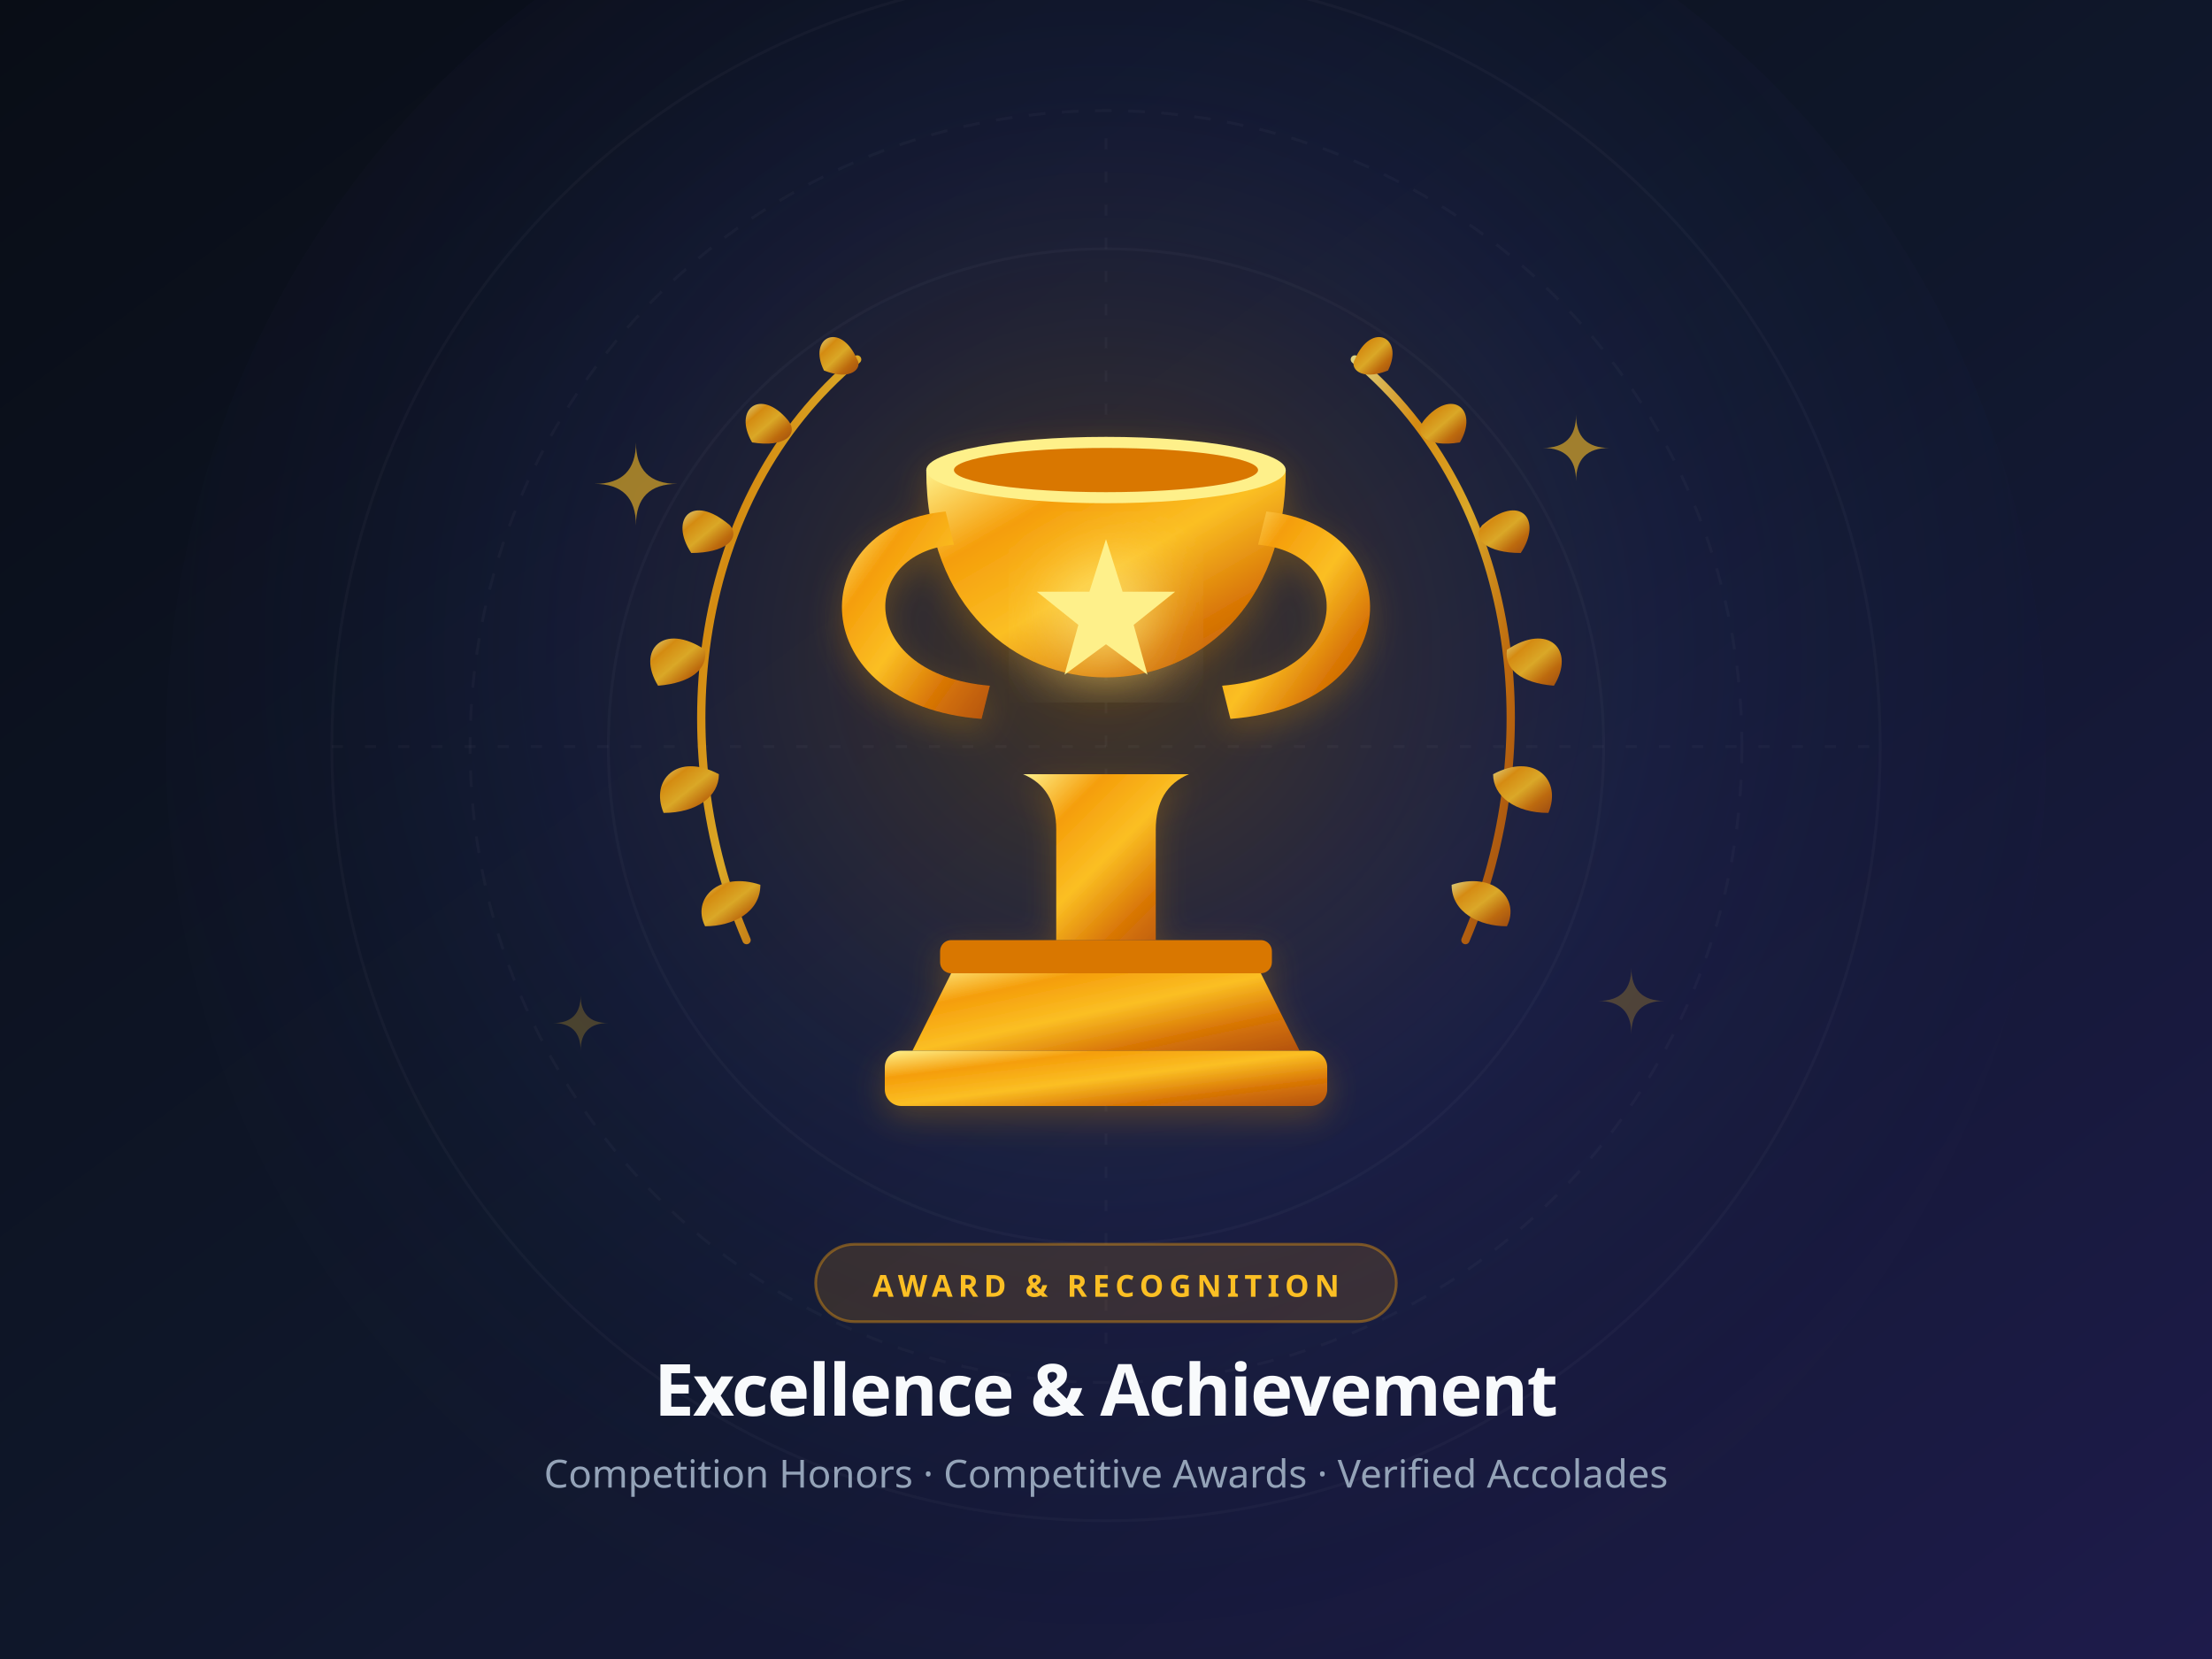
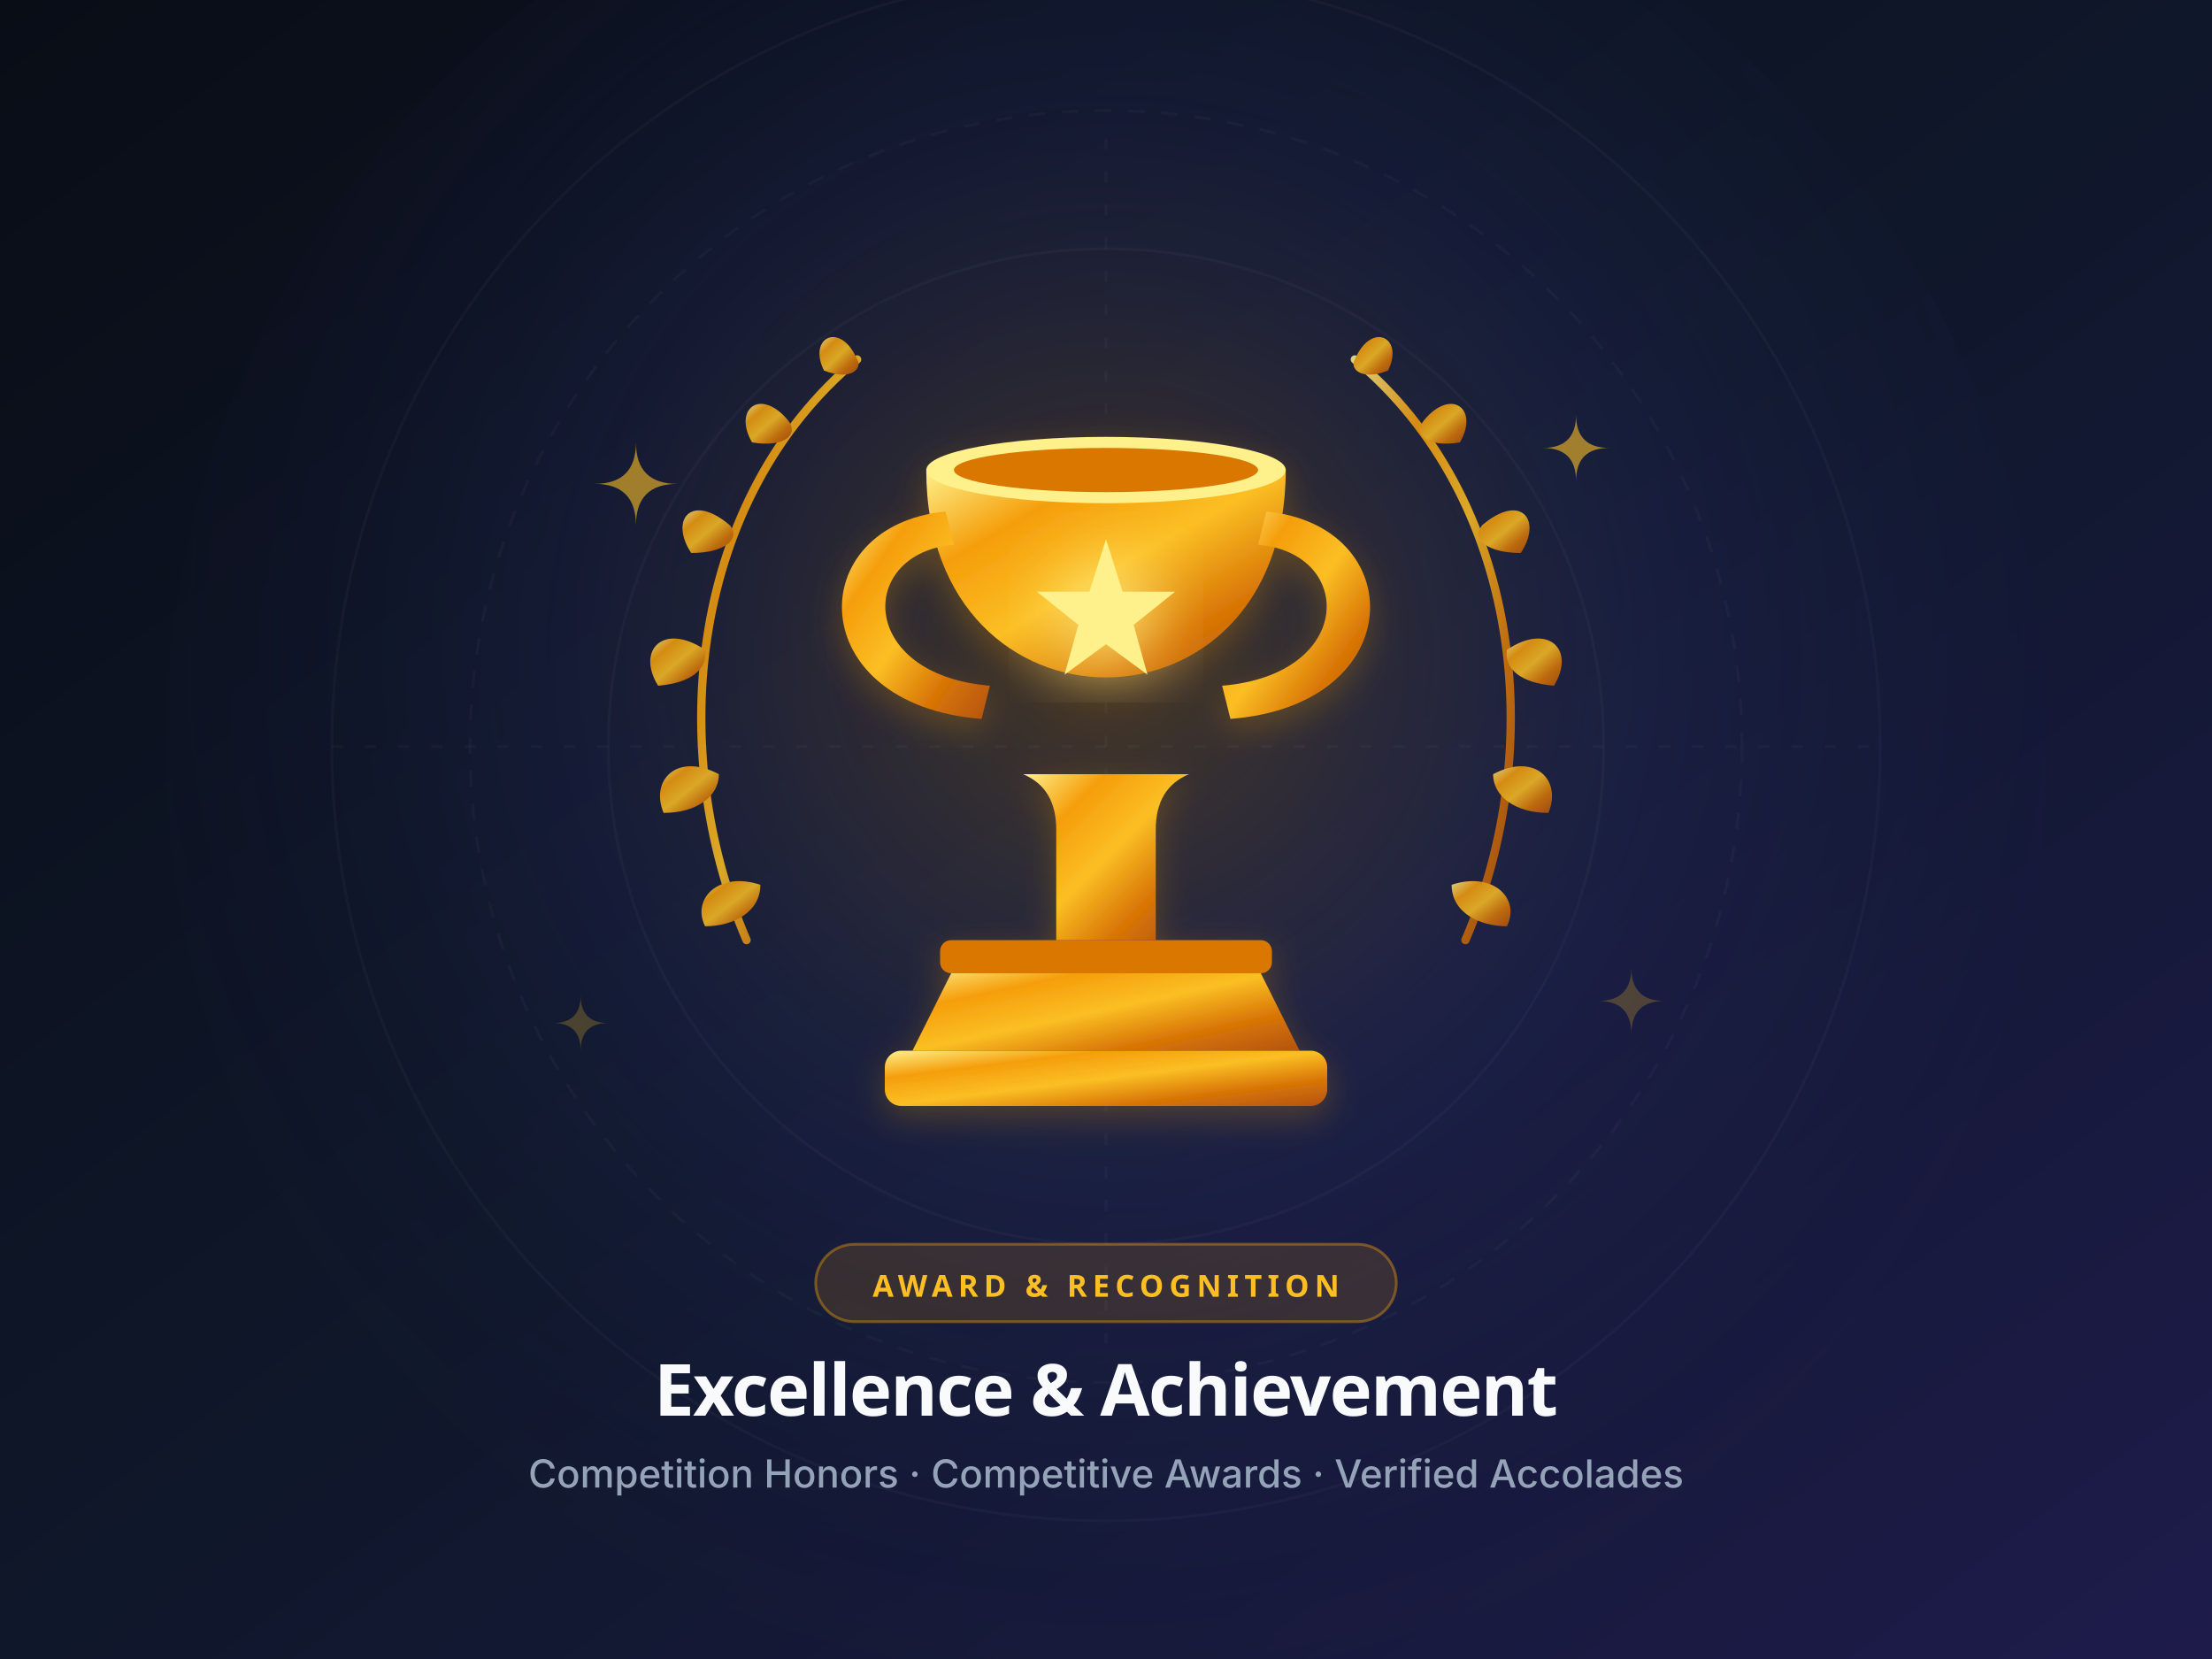
<svg xmlns="http://www.w3.org/2000/svg" viewBox="0 0 800 600" width="100%" height="100%">
  <defs>
    <linearGradient id="bgGrad" x1="0%" y1="0%" x2="100%" y2="100%">
      <stop offset="0%" stop-color="#090d16" />
      <stop offset="50%" stop-color="#0f172a" />
      <stop offset="100%" stop-color="#1e1b4b" />
    </linearGradient>
    <linearGradient id="goldGrad" x1="0%" y1="0%" x2="100%" y2="100%">
      <stop offset="0%" stop-color="#fef08a" />
      <stop offset="25%" stop-color="#f59e0b" />
      <stop offset="50%" stop-color="#fbbf24" />
      <stop offset="75%" stop-color="#d97706" />
      <stop offset="100%" stop-color="#b45309" />
    </linearGradient>
    <radialGradient id="glowRadial" cx="50%" cy="45%" r="60%">
      <stop offset="0%" stop-color="#f59e0b" stop-opacity="0.25" />
      <stop offset="50%" stop-color="#6366f1" stop-opacity="0.08" />
      <stop offset="100%" stop-color="#0f172a" stop-opacity="0" />
    </radialGradient>
    <filter id="softGlow" x="-20%" y="-20%" width="140%" height="140%">
      <feGaussianBlur stdDeviation="12" result="blur" />
      <feComposite in="SourceGraphic" in2="blur" operator="over" />
    </filter>
    <filter id="trophyShadow" x="-30%" y="-30%" width="160%" height="160%">
      <feDropShadow dx="0" dy="14" stdDeviation="18" flood-color="#000000" flood-opacity="0.6" />
      <feDropShadow dx="0" dy="4" stdDeviation="6" flood-color="#f59e0b" flood-opacity="0.25" />
    </filter>
  </defs>
  <rect width="800" height="600" fill="url(#bgGrad)" />
  <circle cx="400" cy="270" r="340" fill="url(#glowRadial)" />
  <g stroke="rgba(255,255,255,0.03)" stroke-width="1" fill="none">
    <circle cx="400" cy="270" r="180" />
    <circle cx="400" cy="270" r="230" stroke-dasharray="6,6" />
    <circle cx="400" cy="270" r="280" />
    <line x1="120" y1="270" x2="680" y2="270" stroke-dasharray="4,8" />
    <line x1="400" y1="50" x2="400" y2="490" stroke-dasharray="4,8" />
  </g>
  <g fill="#fbbf24" opacity="0.6">
    <path d="M 230 160 Q 230 175 215 175 Q 230 175 230 190 Q 230 175 245 175 Q 230 175 230 160" />
    <path d="M 570 150 Q 570 162 558 162 Q 570 162 570 174 Q 570 162 582 162 Q 570 162 570 150" />
    <path d="M 210 360 Q 210 370 200 370 Q 210 370 210 380 Q 210 370 220 370 Q 210 370 210 360" opacity="0.4" />
    <path d="M 590 350 Q 590 362 578 362 Q 590 362 590 374 Q 590 362 602 362 Q 590 362 590 350" opacity="0.4" />
  </g>
  <g fill="none" stroke="url(#goldGrad)" stroke-width="3" stroke-linecap="round" opacity="0.85">
    <path d="M 270 340 C 240 270, 250 180, 310 130" />
    <g fill="url(#goldGrad)" stroke="none">
      <path d="M 275 320 C 260 315, 250 325, 255 335 C 265 335, 275 330, 275 320 Z" />
      <path d="M 260 280 C 245 272, 235 282, 240 294 C 252 294, 260 288, 260 280 Z" />
      <path d="M 255 235 C 240 225, 230 235, 238 248 C 250 247, 256 242, 255 235 Z" />
      <path d="M 264 190 C 250 178, 242 188, 250 200 C 262 200, 268 195, 264 190 Z" />
      <path d="M 285 152 C 275 140, 265 148, 272 160 C 284 162, 289 157, 285 152 Z" />
      <path d="M 310 130 C 304 116, 292 122, 298 134 C 308 138, 312 133, 310 130 Z" />
    </g>
    <path d="M 530 340 C 560 270, 550 180, 490 130" />
    <g fill="url(#goldGrad)" stroke="none">
      <path d="M 525 320 C 540 315, 550 325, 545 335 C 535 335, 525 330, 525 320 Z" />
      <path d="M 540 280 C 555 272, 565 282, 560 294 C 548 294, 540 288, 540 280 Z" />
      <path d="M 545 235 C 560 225, 570 235, 562 248 C 550 247, 544 242, 545 235 Z" />
      <path d="M 536 190 C 550 178, 558 188, 550 200 C 538 200, 532 195, 536 190 Z" />
      <path d="M 515 152 C 525 140, 535 148, 528 160 C 516 162, 511 157, 515 152 Z" />
      <path d="M 490 130 C 496 116, 508 122, 502 134 C 492 138, 488 133, 490 130 Z" />
    </g>
  </g>
  <g filter="url(#trophyShadow)">
    <path d="M 330 380 L 470 380 L 455 350 L 345 350 Z" fill="url(#goldGrad)" />
    <rect x="320" y="380" width="160" height="20" rx="6" fill="url(#goldGrad)" />
    <rect x="340" y="340" width="120" height="12" rx="4" fill="#d97706" />
    <path d="M 382 340 L 382 300 Q 382 285 370 280 L 430 280 Q 418 285 418 300 L 418 340 Z" fill="url(#goldGrad)" />
    <path d="M 335 170 C 335 270, 465 270, 465 170 Z" fill="url(#goldGrad)" />
    <ellipse cx="400" cy="170" rx="65" ry="12" fill="#fef08a" />
    <ellipse cx="400" cy="170" rx="55" ry="8" fill="#d97706" />
    <path d="M 342 185 C 290 190, 290 255, 355 260 L 358 248 C 310 244, 310 200, 345 197 Z" fill="url(#goldGrad)" />
    <path d="M 458 185 C 510 190, 510 255, 445 260 L 442 248 C 490 244, 490 200, 455 197 Z" fill="url(#goldGrad)" />
    <polygon points="400,195 406,214 425,214 410,226 415,244 400,233 385,244 390,226 375,214 394,214" fill="#fef08a" filter="url(#softGlow)" />
  </g>
  <g transform="translate(0, 440)">
    <g transform="translate(400, 10)">
      <rect x="-105" y="0" width="210" height="28" rx="14" fill="rgba(245,158,11,0.15)" stroke="rgba(245,158,11,0.4)" stroke-width="1" />
-       <text x="0" y="19" font-family="'Outfit', system-ui, sans-serif" font-size="11" font-weight="800" fill="#fbbf24" letter-spacing="2" text-anchor="middle">AWARD &amp; RECOGNITION</text>
+       <text x="0" y="19" font-family="'Manrope', system-ui, sans-serif" font-size="11" font-weight="800" fill="#fbbf24" letter-spacing="2" text-anchor="middle">AWARD &amp; RECOGNITION</text>
    </g>
-     <text x="400" y="72" font-family="'Outfit', system-ui, sans-serif" font-size="26" font-weight="800" fill="#f8fafc" text-anchor="middle" letter-spacing="-0.5">
+     <text x="400" y="72" font-family="'Manrope', system-ui, sans-serif" font-size="26" font-weight="800" fill="#f8fafc" text-anchor="middle" letter-spacing="-0.5">
      Excellence &amp; Achievement
    </text>
-     <text x="400" y="98" font-family="'Plus Jakarta Sans', system-ui, sans-serif" font-size="14" font-weight="500" fill="#94a3b8" text-anchor="middle">
+     <text x="400" y="98" font-family="'Inter', system-ui, sans-serif" font-size="14" font-weight="500" fill="#94a3b8" text-anchor="middle">
      Competition Honors · Competitive Awards · Verified Accolades
    </text>
  </g>
</svg>
